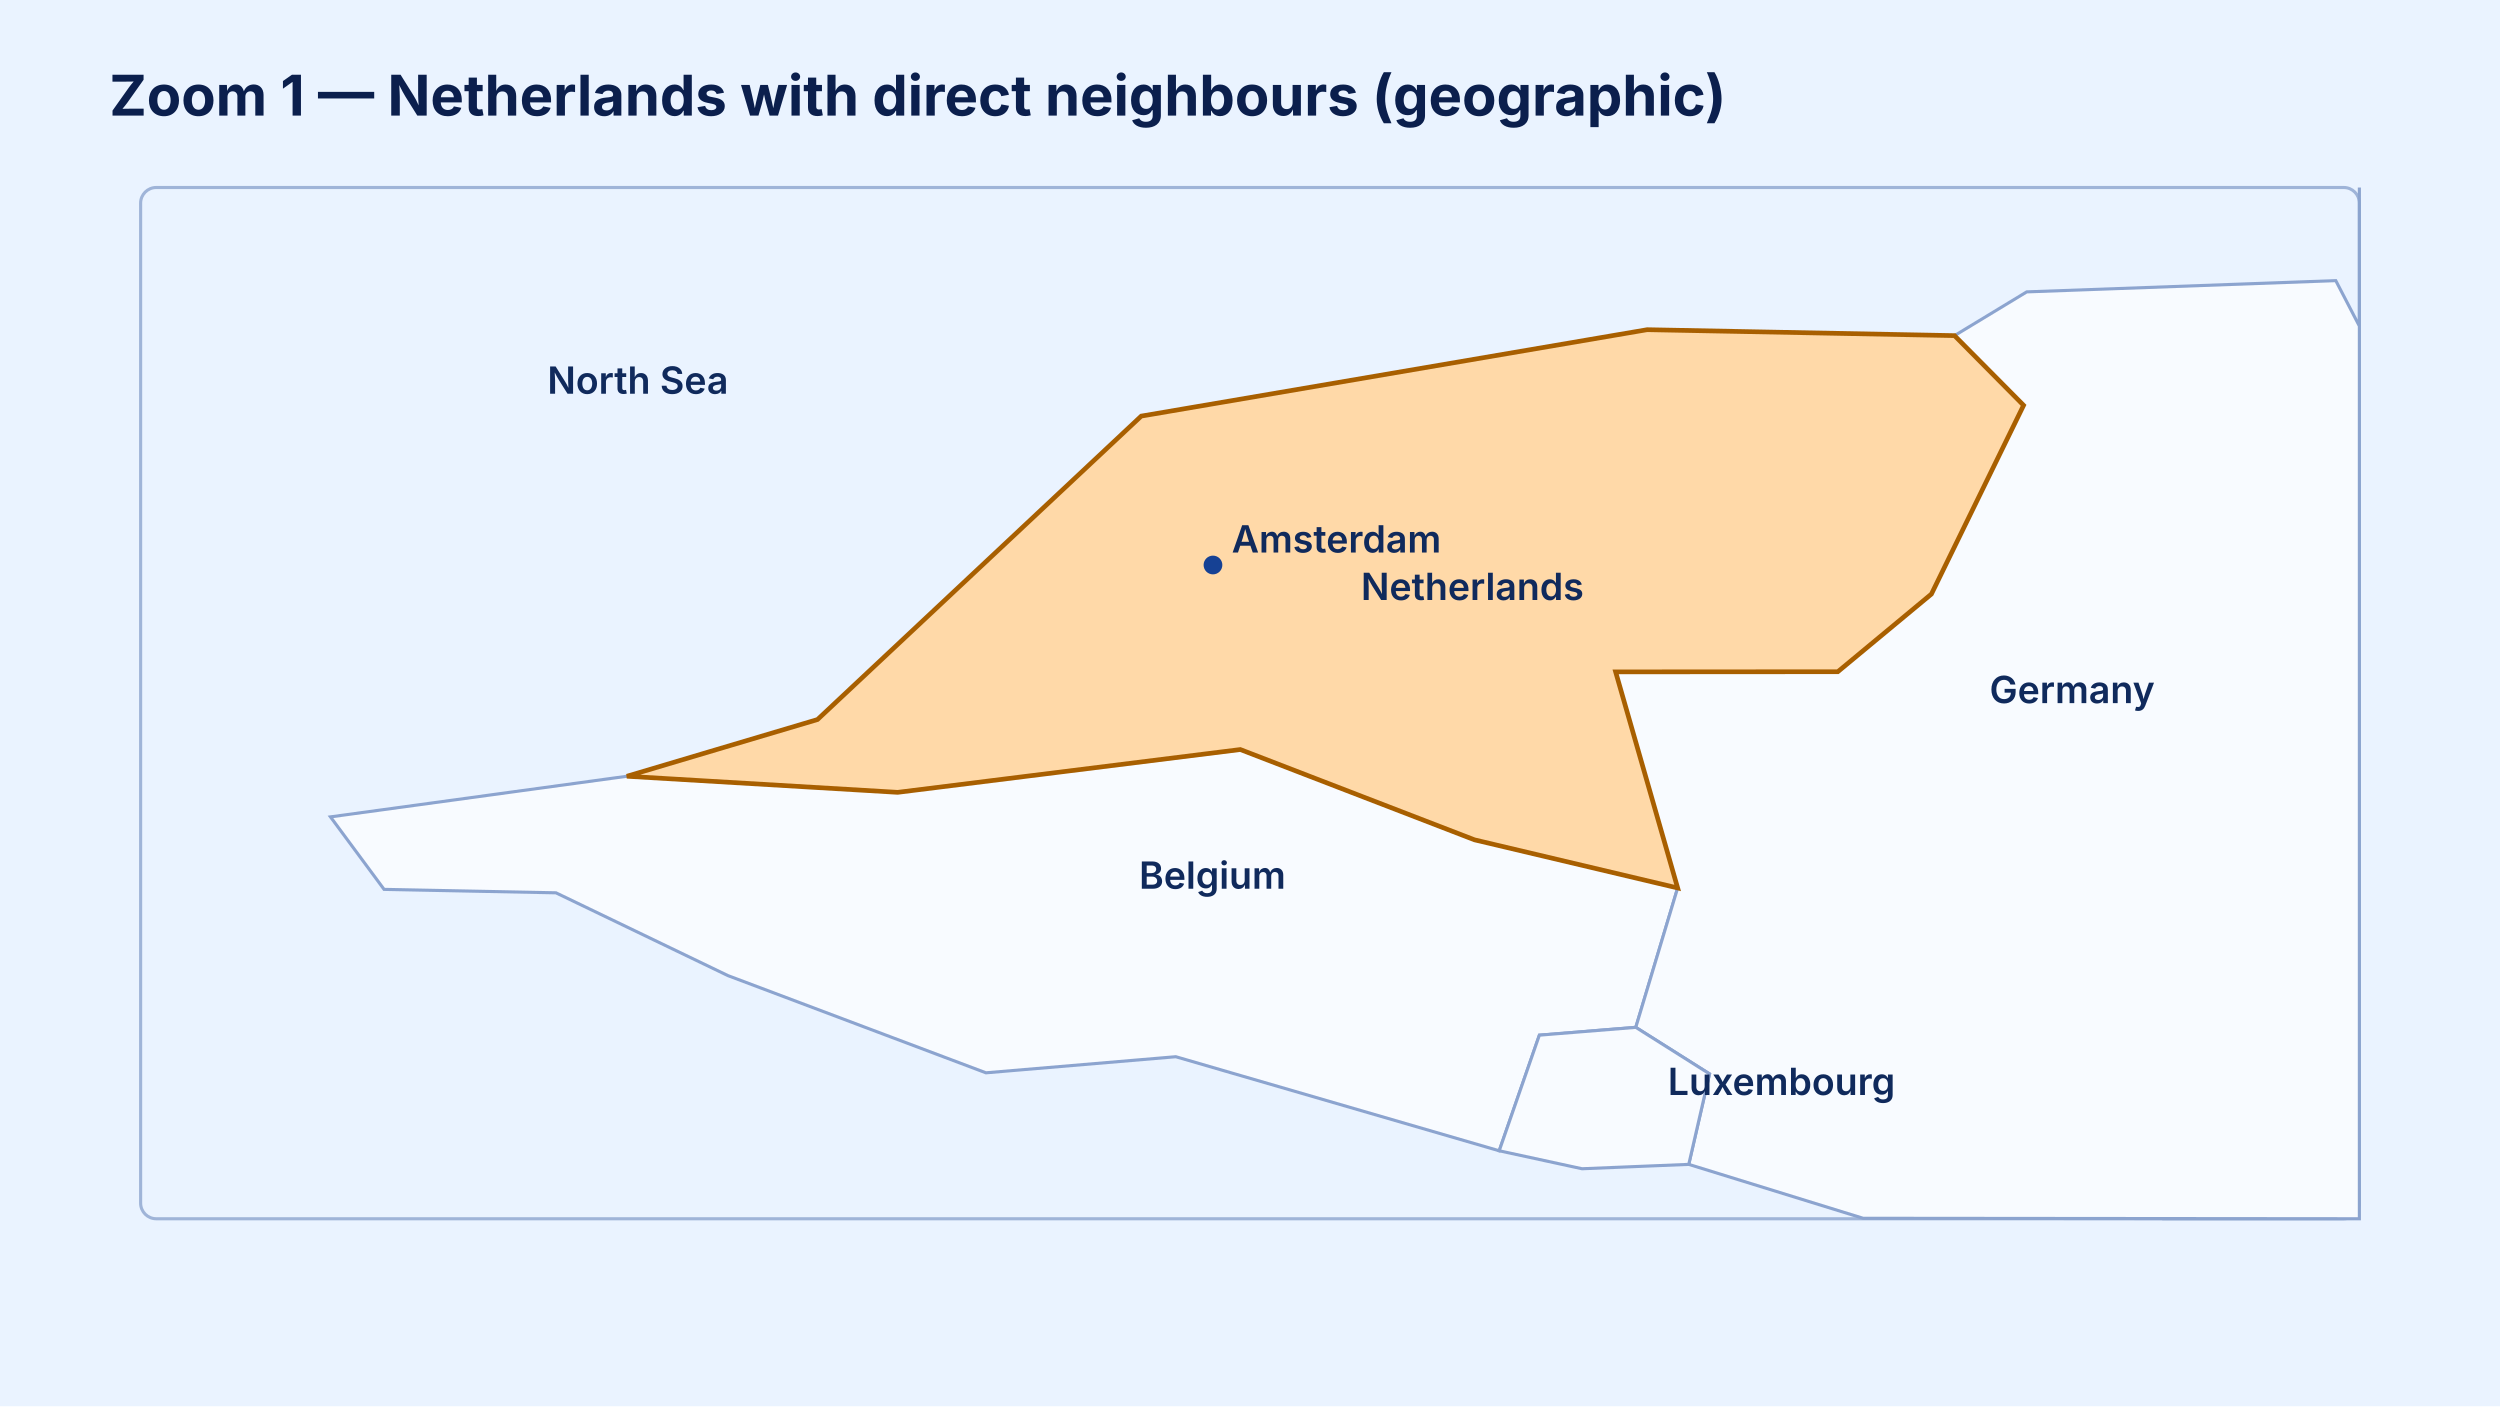
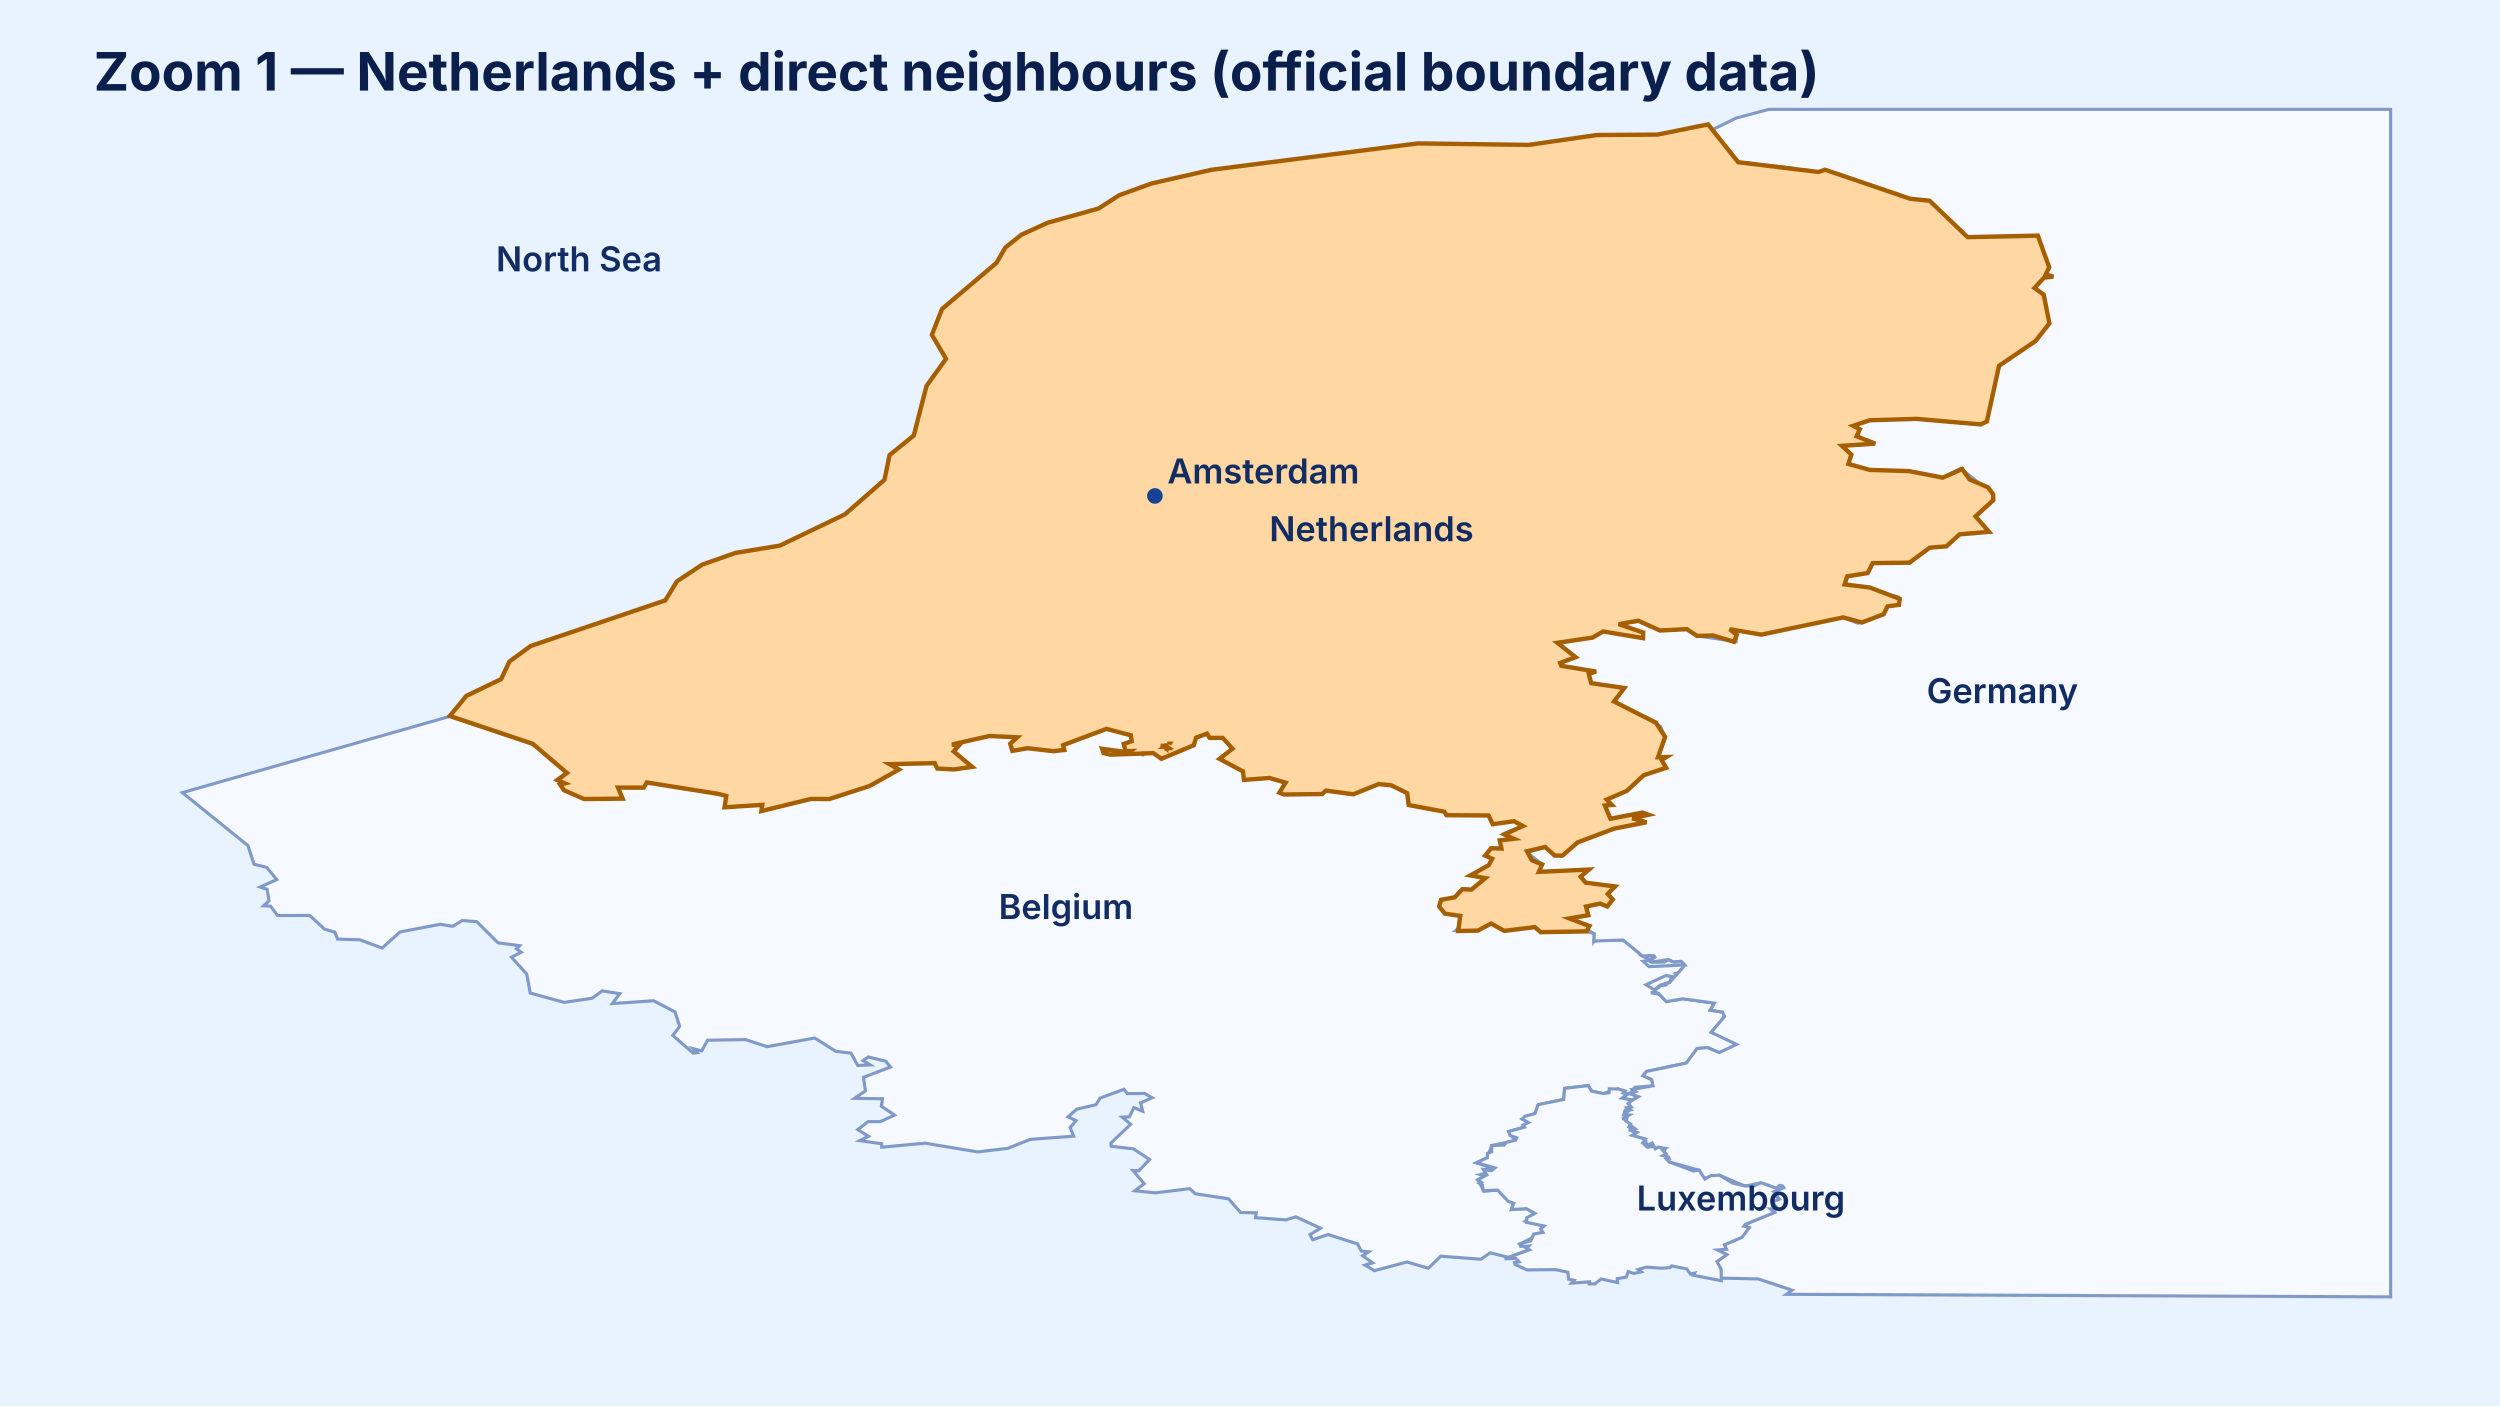
<svg xmlns="http://www.w3.org/2000/svg" viewBox="0 0 1600 900" role="img" aria-labelledby="title desc">
  <defs>
-     <style>.sea{fill:#eaf3ff}.land{fill:#f8fbff;stroke:#8ca4cf;stroke-width:2}.nl{fill:#ffd9a8;stroke:#a85f00;stroke-width:3}.txt{font:600 24px Inter,Arial,sans-serif;fill:#102a5c}.title{font:700 36px Inter,Arial,sans-serif;fill:#0b1f4d}.frame{fill:none;stroke:#9fb4d8;stroke-width:2}</style>
+     <style>.sea{fill:#e9f2ff}.country{fill:#f6f9ff;stroke:#7f99c9;stroke-width:2}.nl{fill:#ffd7a3;stroke:#a55e00;stroke-width:2.8}.txt{font:600 22px Inter,Arial,sans-serif;fill:#122d63}.title{font:700 34px Inter,Arial,sans-serif;fill:#0b1f4d}</style>
  </defs>
-   <rect class="sea" x="0" y="0" width="1600" height="900" />
-   <text class="title" x="70" y="74">Zoom 1 — Netherlands with direct neighbours (geographic)</text>
-   <rect class="frame" x="90" y="120" width="1420" height="660" rx="10" />
-   <path class="land" d="M 401.2 496.8 L 574.5 507.1 L 793.8 479.7 L 943.7 537.5 L 1073.7 568.3 L 1046.9 657.5 L 985.2 662.5 L 959.5 736.5 L 752.5 676.3 L 631.0 686.6 L 465.9 624.4 L 355.8 571.4 L 245.8 569.2 L 211.5 522.8 L 401.2 496.8 Z" />
-   <path class="land" d="M 1510.0 120.0 L 1510.0 120.0 L 1510.0 120.0 L 1510.0 145.3 L 1510.0 120.5 L 1510.0 120.0 L 1510.0 136.4 L 1510.0 178.5 L 1510.0 245.6 L 1510.0 280.9 L 1510.0 327.9 L 1510.0 398.5 L 1510.0 444.0 L 1510.0 528.3 L 1510.0 542.1 L 1510.0 526.9 L 1510.0 552.0 L 1510.0 577.6 L 1510.0 610.5 L 1510.0 639.2 L 1510.0 678.5 L 1510.0 734.1 L 1510.0 765.9 L 1510.0 780.0 L 1510.0 780.0 L 1510.0 780.0 L 1510.0 780.0 L 1510.0 780.0 L 1510.0 780.0 L 1510.0 780.0 L 1510.0 780.0 L 1510.0 780.0 L 1510.0 780.0 L 1510.0 780.0 L 1510.0 780.0 L 1510.0 780.0 L 1510.0 780.0 L 1383.8 780.0 L 1413.8 780.0 L 1510.0 780.0 L 1192.4 779.7 L 1080.8 745.2 L 1094.1 687.3 L 1046.9 657.5 L 1073.7 568.3 L 1034.0 430.0 L 1176.2 429.9 L 1236.1 380.2 L 1295.1 259.4 L 1250.9 214.8 L 1297.1 186.8 L 1494.9 179.6 L 1510.0 208.7 L 1510.0 143.7 L 1510.0 120.0 L 1510.0 120.0 L 1510.0 120.0 L 1510.0 120.0 Z" />
-   <path class="land" d="M 1046.9 657.5 L 1094.1 687.3 L 1080.8 745.2 L 1012.5 748.0 L 959.5 736.5 L 985.2 662.5 L 1046.9 657.5 Z" />
-   <path class="nl" d="M 1054.2 211.0 L 1250.9 214.8 L 1295.1 259.4 L 1236.1 380.2 L 1176.2 429.9 L 1034.0 430.0 L 1073.7 568.3 L 943.7 537.5 L 793.8 479.7 L 574.5 507.1 L 401.2 496.8 L 523.2 460.5 L 730.4 266.3 L 1054.2 211.0 Z" />
-   <text class="txt" x="871.0" y="384.0">Netherlands</text>
-   <circle cx="776.3" cy="361.6" r="6" fill="#164194" />
-   <text class="txt" x="788.3" y="353.6">Amsterdam</text>
-   <text class="txt" x="729.0" y="568.8">Belgium</text>
-   <text class="txt" x="1273.3" y="450.0">Germany</text>
-   <text class="txt" x="1067.4" y="700.8">Luxembourg</text>
-   <text class="txt" x="350.3" y="252.0">North Sea</text>
+   <rect class="sea" width="1600" height="900" />
+   <text class="title" x="60" y="58">Zoom 1 — Netherlands + direct neighbours (official boundary data)</text>
+   <path class="country" d="M 747.57 476.82 L 747.08 479.46 L 741.85 478.44 L 743.84 476.36 L 745.14 477.89 L 747.57 476.82 Z" />
+   <path class="country" d="M 748.28 478.56 L 748.58 478.25 L 748.72 478.48 L 748.28 478.56 Z" />
+   <path class="country" d="M 116.75 507.29 L 287.80 458.50 L 340.98 476.05 L 362.87 494.70 L 356.65 499.23 L 361.53 501.36 L 358.47 502.13 L 360.94 505.75 L 373.75 511.38 L 398.52 511.14 L 395.51 504.04 L 411.94 504.08 L 413.97 500.79 L 459.56 508.06 L 464.81 509.41 L 463.74 516.67 L 487.84 515.12 L 487.30 519.06 L 519.07 511.31 L 530.71 511.39 L 556.53 503.05 L 575.32 492.50 L 569.26 489.06 L 598.20 488.41 L 599.84 491.87 L 610.59 492.43 L 622.16 490.79 L 610.36 480.90 L 613.58 477.29 L 609.29 476.47 L 633.20 471.05 L 651.05 471.87 L 646.55 475.99 L 647.91 480.57 L 657.64 478.87 L 674.12 480.74 L 681.14 479.99 L 680.38 476.88 L 708.14 466.50 L 723.75 470.60 L 724.28 474.34 L 719.17 476.15 L 720.36 480.71 L 723.65 480.67 L 722.42 481.57 L 705.34 479.22 L 706.27 481.97 L 710.75 482.99 L 738.13 482.01 L 743.32 485.63 L 764.02 476.96 L 765.55 472.06 L 772.48 469.52 L 774.21 472.26 L 782.51 472.23 L 788.76 479.13 L 780.50 485.67 L 795.47 493.69 L 796.13 499.14 L 812.44 497.90 L 822.81 500.92 L 818.80 507.30 L 821.75 508.49 L 846.14 508.20 L 848.54 506.00 L 866.17 508.33 L 882.41 501.79 L 890.51 502.65 L 900.58 507.62 L 901.57 515.23 L 924.41 519.49 L 925.72 521.73 L 948.25 521.05 L 955.09 522.81 L 955.32 527.50 L 966.86 524.65 L 974.65 528.66 L 963.28 533.18 L 968.87 536.82 L 959.86 537.84 L 960.93 543.07 L 954.30 542.87 L 950.55 547.59 L 955.01 549.61 L 952.84 553.68 L 941.00 560.28 L 950.66 561.99 L 941.74 569.33 L 935.97 569.05 L 930.99 574.28 L 922.28 575.86 L 924.72 584.71 L 934.58 586.19 L 935.68 592.07 L 931.66 595.52 L 945.80 595.60 L 954.31 591.08 L 962.75 595.77 L 982.25 593.34 L 986.00 596.58 L 1015.24 596.01 L 1020.35 597.59 L 1020.16 602.30 L 1021.34 600.54 L 1039.87 602.07 L 1051.38 611.99 L 1056.87 611.56 L 1057.96 611.63 L 1058.53 611.84 L 1058.98 612.51 L 1058.90 612.77 L 1055.79 614.62 L 1056.70 615.76 L 1067.35 614.21 L 1076.13 615.39 L 1078.17 617.57 L 1076.84 619.50 L 1068.74 628.57 L 1068.27 628.95 L 1066.65 629.34 L 1066.47 630.21 L 1065.97 630.51 L 1062.40 630.67 L 1061.74 631.93 L 1059.41 633.18 L 1059.10 634.75 L 1059.66 635.26 L 1060.60 635.43 L 1061.64 636.01 L 1066.42 640.98 L 1077.07 639.22 L 1097.27 642.02 L 1094.57 646.52 L 1102.35 647.69 L 1103.75 650.57 L 1095.20 660.68 L 1109.19 666.78 L 1110.69 670.52 L 1100.26 673.65 L 1092.76 670.47 L 1086.18 671.06 L 1079.26 680.34 L 1053.83 685.70 L 1051.54 688.41 L 1057.07 690.90 L 1057.97 694.92 L 1046.45 695.82 L 1043.01 699.85 L 1048.57 701.90 L 1044.44 703.94 L 1038.07 702.84 L 1041.44 700.44 L 1035.69 696.91 L 1026.04 699.88 L 1018.58 698.30 L 1016.47 694.79 L 1001.35 696.55 L 1000.77 703.67 L 984.43 706.99 L 982.42 712.69 L 974.27 716.19 L 978.15 718.43 L 975.66 721.38 L 965.55 724.15 L 969.70 730.01 L 954.67 733.14 L 951.94 740.91 L 944.94 744.17 L 956.90 748.31 L 949.45 748.49 L 951.13 751.17 L 947.45 751.83 L 950.53 752.89 L 945.83 755.09 L 949.75 762.39 L 958.46 761.64 L 968.41 769.62 L 967.35 774.11 L 976.92 773.53 L 982.37 776.57 L 976.20 781.56 L 988.23 784.66 L 987.50 788.71 L 972.67 796.16 L 978.85 799.89 L 965.44 804.72 L 953.74 801.79 L 947.77 805.91 L 922.06 803.98 L 914.09 811.70 L 900.60 807.68 L 879.53 813.23 L 873.62 809.63 L 878.45 808.25 L 872.11 803.67 L 875.99 801.16 L 871.18 800.65 L 868.90 796.13 L 850.02 790.10 L 840.11 793.44 L 838.36 790.22 L 845.08 786.04 L 829.33 778.77 L 822.95 780.71 L 803.51 779.31 L 803.97 776.15 L 794.02 776.02 L 786.24 767.22 L 765.00 764.01 L 761.46 760.75 L 739.66 763.40 L 726.26 762.11 L 732.29 757.58 L 725.15 749.15 L 728.86 749.35 L 735.69 742.09 L 725.51 735.30 L 711.21 733.62 L 711.00 731.57 L 723.66 719.51 L 718.19 714.98 L 722.83 714.75 L 725.68 708.89 L 731.31 711.20 L 729.98 705.84 L 737.42 702.54 L 732.59 699.81 L 721.42 699.91 L 719.36 697.12 L 704.03 702.80 L 701.46 707.02 L 689.17 709.86 L 683.58 714.79 L 688.65 717.21 L 684.87 721.65 L 687.16 727.13 L 659.39 729.20 L 644.99 734.95 L 625.67 737.21 L 592.02 731.62 L 564.30 734.20 L 564.28 731.99 L 550.20 729.99 L 555.78 727.23 L 549.02 722.94 L 555.57 717.85 L 563.49 717.83 L 572.55 713.66 L 564.09 707.98 L 564.79 703.19 L 546.88 702.94 L 553.85 698.21 L 552.65 689.47 L 569.90 682.89 L 566.94 679.21 L 555.66 676.45 L 552.36 678.77 L 556.91 681.54 L 548.96 681.90 L 544.67 674.00 L 534.95 672.88 L 521.41 664.32 L 490.91 669.89 L 477.26 665.35 L 452.85 665.74 L 449.08 672.56 L 443.66 671.18 L 446.18 673.68 L 443.65 674.00 L 430.61 662.70 L 434.99 656.86 L 431.99 647.64 L 418.30 640.48 L 391.86 642.29 L 396.63 635.92 L 385.36 634.18 L 379.05 638.86 L 361.09 641.53 L 339.34 635.53 L 337.14 623.43 L 327.37 612.60 L 333.60 609.42 L 330.52 607.22 L 332.56 605.23 L 318.68 603.38 L 305.18 589.89 L 295.77 589.13 L 289.80 592.83 L 281.69 591.54 L 255.95 596.46 L 244.57 606.78 L 230.38 601.48 L 216.03 601.01 L 214.28 596.56 L 207.71 594.63 L 198.22 585.86 L 177.66 585.95 L 173.12 579.90 L 168.74 579.72 L 172.17 576.52 L 170.98 569.17 L 166.55 567.69 L 177.13 562.93 L 170.72 555.16 L 162.54 553.07 L 158.72 541.22 L 116.75 507.29 Z" />
+   <path class="country" d="M 722.24 476.18 L 722.46 476.19 L 722.35 476.25 L 722.24 476.18 Z" />
+   <path class="country" d="M 723.50 481.53 L 723.40 481.29 L 723.63 481.45 L 723.50 481.53 Z" />
+   <path class="country" d="M 729.80 482.27 L 729.97 482.06 L 730.17 482.25 L 729.80 482.27 Z" />
+   <path class="country" d="M 731.61 481.87 L 731.91 481.69 L 732.03 481.77 L 731.61 481.87 Z" />
+   <path class="country" d="M 735.50 480.49 L 735.69 480.18 L 736.23 480.38 L 735.50 480.49 Z" />
+   <path class="country" d="M 742.64 477.04 L 742.81 476.94 L 742.72 477.04 L 742.64 477.04 Z" />
+   <path class="country" d="M 744.12 476.54 L 744.73 476.67 L 744.80 476.71 L 744.12 476.54 Z" />
+   <path class="country" d="M 745.19 483.66 L 746.99 482.94 L 747.14 483.62 L 745.19 483.66 Z" />
+   <path class="country" d="M 745.16 476.28 L 745.10 476.09 L 745.34 476.23 L 745.16 476.28 Z" />
+   <path class="country" d="M 745.66 476.13 L 745.74 475.84 L 746.01 476.04 L 745.66 476.13 Z" />
+   <path class="country" d="M 746.03 476.49 L 746.37 476.21 L 746.57 476.36 L 746.03 476.49 Z" />
+   <path class="country" d="M 746.33 475.99 L 750.37 475.30 L 751.19 475.63 L 748.13 476.74 L 746.33 475.99 Z" />
+   <path class="country" d="M 747.84 477.01 L 748.01 477.12 L 748.10 477.33 L 747.84 477.01 Z" />
+   <path class="country" d="M 748.39 477.64 L 748.00 477.72 L 747.97 477.68 L 748.39 477.64 Z" />
+   <path class="country" d="M 748.19 474.99 L 748.44 474.95 L 748.55 475.00 L 748.19 474.99 Z" />
+   <path class="country" d="M 748.22 477.75 L 748.81 477.61 L 748.37 477.99 L 748.22 477.75 Z" />
+   <path class="country" d="M 748.56 476.68 L 748.61 476.75 L 748.28 476.72 L 748.56 476.68 Z" />
+   <path class="country" d="M 748.73 475.45 L 749.22 475.30 L 749.25 475.38 L 748.73 475.45 Z" />
+   <path class="country" d="M 750.48 477.01 L 749.94 476.65 L 750.46 476.78 L 750.48 477.01 Z" />
+   <path class="country" d="M 750.27 475.26 L 750.46 475.17 L 750.35 475.25 L 750.27 475.26 Z" />
+   <path class="country" d="M 1530.00 830.00 L 1143.29 828.36 L 1146.93 825.72 L 1125.29 818.52 L 1101.08 817.98 L 1098.38 807.51 L 1104.81 802.99 L 1098.67 800.07 L 1104.69 799.38 L 1103.20 796.74 L 1114.55 791.85 L 1119.19 785.76 L 1116.05 783.91 L 1135.62 775.85 L 1132.95 773.68 L 1138.31 774.13 L 1134.10 769.24 L 1138.56 767.45 L 1135.51 762.59 L 1141.34 759.31 L 1136.71 760.65 L 1126.89 757.05 L 1116.81 759.12 L 1100.40 752.15 L 1089.88 754.27 L 1087.48 748.97 L 1068.14 743.61 L 1064.23 739.54 L 1065.75 734.99 L 1059.25 735.32 L 1057.46 731.74 L 1054.31 734.39 L 1053.02 729.02 L 1044.43 726.66 L 1047.35 724.82 L 1042.40 723.17 L 1046.44 722.46 L 1038.12 716.04 L 1042.31 713.69 L 1038.99 713.48 L 1043.25 710.24 L 1042.35 705.41 L 1048.57 701.90 L 1043.01 699.85 L 1046.88 698.63 L 1044.90 697.16 L 1057.97 694.92 L 1057.07 690.90 L 1051.54 688.41 L 1053.79 685.72 L 1079.26 680.34 L 1086.18 671.06 L 1092.76 670.47 L 1100.26 673.65 L 1111.32 668.40 L 1095.20 660.68 L 1103.75 650.57 L 1102.35 647.69 L 1094.57 646.52 L 1097.27 642.02 L 1077.07 639.22 L 1066.42 640.98 L 1061.64 636.01 L 1060.60 635.43 L 1059.66 635.26 L 1059.10 634.75 L 1059.41 633.18 L 1061.74 631.93 L 1062.40 630.67 L 1065.97 630.51 L 1066.47 630.21 L 1066.65 629.34 L 1068.27 628.95 L 1068.74 628.57 L 1076.84 619.50 L 1078.17 617.57 L 1076.26 615.46 L 1075.74 615.28 L 1075.07 615.24 L 1071.13 615.69 L 1068.31 614.35 L 1067.35 614.21 L 1056.55 615.71 L 1055.79 614.62 L 1058.90 612.77 L 1058.98 612.51 L 1058.53 611.84 L 1057.96 611.63 L 1056.87 611.56 L 1051.38 611.99 L 1038.72 601.61 L 1020.10 602.28 L 1020.35 597.59 L 1014.88 594.51 L 1017.18 592.64 L 1004.12 588.52 L 1016.53 585.74 L 1015.03 580.19 L 1024.06 578.29 L 1028.69 580.14 L 1032.14 575.67 L 1028.94 572.13 L 1033.62 567.31 L 1014.84 564.92 L 1011.63 561.10 L 1016.90 556.53 L 984.87 557.98 L 986.96 553.26 L 977.45 545.57 L 988.86 542.08 L 995.03 547.57 L 999.89 547.64 L 1009.79 539.08 L 1033.10 530.31 L 1053.75 526.27 L 1044.69 523.70 L 1055.06 521.45 L 1051.21 520.06 L 1030.68 523.99 L 1027.16 515.54 L 1031.63 515.18 L 1028.32 511.74 L 1041.15 506.18 L 1052.05 496.12 L 1066.36 491.40 L 1063.40 486.34 L 1066.43 484.50 L 1061.13 484.63 L 1065.69 472.68 L 1062.81 464.96 L 1032.96 448.99 L 1039.56 440.33 L 1018.34 437.21 L 1016.79 431.23 L 1021.46 429.81 L 999.24 426.14 L 998.46 424.27 L 1008.38 420.59 L 996.74 411.39 L 1019.17 408.09 L 1026.05 404.15 L 1051.56 408.42 L 1051.66 404.81 L 1035.94 399.48 L 1049.00 397.28 L 1062.35 403.53 L 1079.56 402.65 L 1086.11 406.98 L 1111.11 410.61 L 1111.54 406.24 L 1106.99 402.68 L 1127.26 406.16 L 1179.60 395.15 L 1189.00 398.86 L 1205.57 393.06 L 1208.03 388.04 L 1215.36 387.11 L 1214.89 382.03 L 1180.55 374.03 L 1182.24 368.85 L 1195.34 366.76 L 1198.55 360.39 L 1222.03 360.10 L 1235.05 350.52 L 1245.73 349.64 L 1254.16 341.99 L 1272.96 340.37 L 1264.34 330.48 L 1275.68 320.13 L 1275.65 316.38 L 1254.73 299.77 L 1243.36 305.70 L 1221.74 301.51 L 1196.61 300.74 L 1182.95 296.91 L 1184.88 290.92 L 1178.83 285.34 L 1200.06 283.90 L 1188.20 279.24 L 1190.31 274.69 L 1186.04 272.52 L 1196.58 268.96 L 1226.39 268.07 L 1267.59 271.62 L 1271.59 269.77 L 1279.39 234.11 L 1302.71 218.27 L 1311.61 206.97 L 1307.98 188.59 L 1302.07 184.30 L 1308.19 177.68 L 1314.09 177.04 L 1309.28 175.63 L 1311.50 171.09 L 1305.24 153.76 L 1270.73 155.20 L 1239.69 149.65 L 1232.61 145.72 L 1228.72 130.93 L 1179.51 122.39 L 1172.86 117.01 L 1165.89 116.54 L 1162.29 112.55 L 1146.77 107.56 L 1112.44 103.81 L 1095.94 83.03 L 1111.12 75.56 L 1131.99 70.00 L 1530.00 70.00 L 1530.00 830.00 Z" />
+   <path class="country" d="M 1051.57 612.03 L 1057.78 611.66 L 1058.88 612.57 L 1055.84 614.45 L 1051.57 612.03 Z" />
+   <path class="country" d="M 1051.60 615.19 L 1055.72 614.61 L 1056.05 615.52 L 1056.44 615.73 L 1057.12 615.87 L 1064.96 615.77 L 1067.65 614.28 L 1071.10 615.74 L 1075.91 615.41 L 1078.10 617.59 L 1055.33 618.62 L 1051.60 615.19 Z" />
+   <path class="country" d="M 1053.43 630.24 L 1066.08 624.38 L 1069.87 624.96 L 1068.56 628.58 L 1062.44 630.54 L 1059.33 633.04 L 1059.20 633.74 L 1053.43 630.24 Z" />
+   <path class="country" d="M 1056.66 635.43 L 1058.94 634.63 L 1059.57 635.27 L 1061.31 635.84 L 1061.49 636.22 L 1056.66 635.43 Z" />
+   <path class="country" d="M 1071.26 623.18 L 1071.83 623.09 L 1071.76 623.28 L 1071.26 623.18 Z" />
+   <path class="country" d="M 944.94 744.16 L 951.94 740.91 L 951.93 738.20 L 954.70 737.12 L 954.67 733.14 L 962.59 732.86 L 963.90 731.18 L 970.12 729.66 L 970.78 728.19 L 966.47 726.72 L 965.55 724.15 L 975.66 721.38 L 974.72 720.10 L 978.15 718.43 L 974.27 716.19 L 975.86 714.41 L 982.42 712.69 L 984.43 706.99 L 1000.77 703.67 L 1001.35 696.55 L 1016.47 694.79 L 1018.58 698.30 L 1026.04 699.88 L 1029.84 699.33 L 1029.94 696.86 L 1035.69 696.91 L 1039.98 698.15 L 1038.85 699.58 L 1041.44 700.44 L 1038.07 702.84 L 1044.52 704.14 L 1042.01 706.30 L 1043.95 708.49 L 1041.42 708.90 L 1043.32 710.21 L 1040.10 710.51 L 1039.10 713.48 L 1042.36 713.69 L 1038.24 716.14 L 1041.05 716.03 L 1040.44 717.26 L 1043.64 719.43 L 1042.55 721.26 L 1046.49 722.45 L 1042.43 723.17 L 1047.43 724.80 L 1044.51 726.64 L 1053.10 729.04 L 1051.22 731.44 L 1054.42 734.30 L 1056.81 733.91 L 1055.01 732.56 L 1057.45 731.62 L 1059.41 735.27 L 1061.22 734.10 L 1065.75 734.99 L 1063.92 735.95 L 1066.31 738.57 L 1064.32 739.59 L 1067.68 740.42 L 1068.27 741.47 L 1066.55 741.82 L 1068.20 743.60 L 1083.82 749.42 L 1087.37 748.82 L 1091.17 754.63 L 1094.77 752.46 L 1100.44 752.11 L 1108.91 757.14 L 1116.72 759.04 L 1122.74 758.90 L 1127.03 756.97 L 1136.93 760.48 L 1138.87 758.67 L 1140.85 758.99 L 1141.61 760.15 L 1135.58 762.68 L 1138.32 763.84 L 1136.58 765.38 L 1138.73 767.49 L 1134.26 769.22 L 1134.73 772.60 L 1138.44 774.13 L 1133.08 773.77 L 1135.59 776.05 L 1117.01 783.58 L 1116.04 784.77 L 1119.53 785.75 L 1114.84 791.89 L 1103.61 796.69 L 1104.95 799.45 L 1099.10 799.99 L 1105.20 802.94 L 1098.85 807.45 L 1101.54 812.21 L 1101.61 819.66 L 1083.64 816.15 L 1084.44 814.80 L 1081.79 815.34 L 1079.59 812.16 L 1069.89 810.15 L 1068.78 811.32 L 1063.24 811.64 L 1053.64 810.95 L 1048.42 812.45 L 1050.39 813.99 L 1045.54 814.99 L 1042.02 813.78 L 1040.89 817.31 L 1035.04 818.35 L 1035.28 820.86 L 1024.72 818.52 L 1020.68 821.73 L 1017.08 821.66 L 1017.29 820.37 L 1005.88 821.18 L 1007.39 819.41 L 1003.91 818.69 L 1003.44 814.21 L 995.52 812.56 L 977.24 812.74 L 969.77 809.28 L 969.38 808.10 L 972.18 807.56 L 970.02 805.37 L 962.96 805.66 L 978.85 799.89 L 977.17 798.82 L 978.42 797.47 L 973.24 797.71 L 972.67 796.16 L 979.78 793.99 L 981.60 789.76 L 987.50 788.71 L 986.02 786.57 L 988.23 784.66 L 977.03 782.31 L 977.11 779.39 L 982.37 776.57 L 976.92 773.53 L 967.35 774.11 L 968.86 770.07 L 965.26 768.86 L 958.46 761.64 L 949.24 762.05 L 948.77 758.34 L 946.84 757.29 L 948.05 756.67 L 945.83 755.09 L 950.59 752.49 L 947.42 751.63 L 951.13 751.17 L 949.45 748.49 L 954.55 749.28 L 956.78 747.46 L 944.94 744.16 Z" />
+   <path class="nl" d="M 287.89 458.23 L 298.54 445.31 L 320.74 434.64 L 326.07 423.33 L 339.66 413.43 L 425.78 384.25 L 433.23 372.05 L 449.41 361.36 L 470.67 353.85 L 499.06 349.20 L 540.85 329.11 L 566.09 307.03 L 569.30 291.26 L 584.82 278.73 L 592.97 246.96 L 605.44 229.65 L 596.40 214.32 L 602.89 197.73 L 637.79 168.20 L 643.49 158.33 L 653.75 150.18 L 670.55 142.54 L 703.12 133.42 L 716.26 124.94 L 737.00 117.40 L 775.17 108.69 L 907.41 91.78 L 978.31 92.74 L 1021.83 86.42 L 1060.74 86.15 L 1093.17 79.60 L 1112.44 103.81 L 1163.80 110.07 L 1168.00 108.62 L 1222.56 127.22 L 1234.93 128.46 L 1259.26 151.78 L 1304.22 150.80 L 1311.50 171.09 L 1309.28 175.63 L 1314.09 177.04 L 1308.19 177.68 L 1302.07 184.30 L 1307.98 188.59 L 1311.61 206.97 L 1302.71 218.27 L 1279.39 234.11 L 1271.59 269.77 L 1267.59 271.62 L 1226.39 268.07 L 1196.58 268.96 L 1186.04 272.52 L 1190.31 274.69 L 1188.20 279.24 L 1200.06 283.90 L 1178.83 285.34 L 1184.88 290.92 L 1182.95 296.91 L 1196.61 300.74 L 1221.74 301.51 L 1243.36 305.70 L 1255.78 300.19 L 1260.46 306.79 L 1272.33 311.92 L 1275.65 316.38 L 1275.68 320.13 L 1264.34 330.48 L 1272.96 340.37 L 1254.16 341.99 L 1245.73 349.64 L 1235.05 350.52 L 1222.03 360.10 L 1198.55 360.39 L 1195.34 366.76 L 1182.24 368.85 L 1180.55 374.03 L 1196.67 376.00 L 1215.82 383.29 L 1215.36 387.11 L 1208.03 388.04 L 1205.57 393.06 L 1191.59 398.41 L 1179.60 395.15 L 1127.26 406.16 L 1106.99 402.68 L 1111.54 406.24 L 1109.77 410.75 L 1096.26 406.70 L 1086.11 406.98 L 1079.56 402.65 L 1062.35 403.53 L 1048.51 397.28 L 1035.94 399.48 L 1051.66 404.81 L 1051.56 408.42 L 1026.05 404.15 L 1019.17 408.09 L 996.74 411.39 L 1008.38 420.59 L 998.46 424.27 L 999.24 426.14 L 1021.46 429.81 L 1016.79 431.23 L 1018.34 437.21 L 1039.56 440.33 L 1032.96 448.99 L 1059.81 462.54 L 1065.66 471.60 L 1061.13 484.63 L 1066.43 484.50 L 1063.40 486.34 L 1066.36 491.40 L 1052.05 496.12 L 1041.15 506.18 L 1028.32 511.74 L 1031.63 515.18 L 1027.16 515.54 L 1030.68 523.99 L 1051.21 520.06 L 1055.06 521.45 L 1044.69 523.70 L 1053.75 526.27 L 1033.10 530.31 L 1009.79 539.08 L 999.89 547.64 L 995.03 547.57 L 988.86 542.08 L 977.26 544.81 L 980.35 550.53 L 986.96 553.26 L 984.87 557.98 L 1016.90 556.53 L 1011.63 561.10 L 1014.84 564.92 L 1033.64 567.33 L 1028.94 572.13 L 1032.14 575.67 L 1028.69 580.14 L 1024.06 578.29 L 1015.03 580.19 L 1016.53 585.74 L 1004.34 587.78 L 1017.18 592.64 L 1015.54 596.08 L 986.00 596.58 L 982.25 593.34 L 962.75 595.77 L 954.31 591.08 L 945.80 595.60 L 933.25 595.83 L 934.58 586.19 L 924.72 584.71 L 921.05 580.18 L 922.28 575.86 L 930.99 574.28 L 935.97 569.05 L 941.74 569.33 L 950.66 561.99 L 941.00 560.28 L 952.84 553.68 L 955.01 549.61 L 950.55 547.59 L 954.30 542.87 L 960.93 543.07 L 959.86 537.84 L 968.87 536.82 L 962.79 534.02 L 974.65 528.66 L 968.94 525.58 L 955.32 527.50 L 952.72 521.91 L 925.72 521.73 L 924.41 519.49 L 901.57 515.23 L 900.58 507.62 L 890.51 502.65 L 882.41 501.79 L 866.17 508.33 L 848.54 506.00 L 846.14 508.20 L 821.75 508.49 L 818.80 507.30 L 822.81 500.92 L 812.44 497.90 L 796.13 499.14 L 795.47 493.69 L 780.50 485.67 L 788.76 479.13 L 782.51 472.23 L 774.21 472.26 L 772.48 469.52 L 765.55 472.06 L 764.02 476.96 L 743.32 485.63 L 738.13 482.01 L 710.75 482.99 L 706.27 481.97 L 705.34 479.22 L 722.42 481.57 L 723.65 480.67 L 720.36 480.71 L 719.17 476.15 L 724.28 474.34 L 723.75 470.60 L 708.14 466.50 L 680.38 476.88 L 681.14 479.99 L 674.12 480.74 L 657.64 478.87 L 647.91 480.57 L 646.55 475.99 L 651.05 471.87 L 633.20 471.05 L 609.29 476.47 L 613.58 477.29 L 610.36 480.90 L 622.16 490.79 L 610.59 492.43 L 599.84 491.87 L 598.20 488.41 L 569.26 489.06 L 575.32 492.50 L 556.53 503.05 L 530.71 511.39 L 519.07 511.31 L 487.30 519.06 L 487.84 515.12 L 463.74 516.67 L 464.81 509.41 L 459.56 508.06 L 413.97 500.79 L 411.94 504.08 L 395.51 504.04 L 398.52 511.14 L 373.75 511.38 L 360.94 505.75 L 358.47 502.13 L 361.53 501.36 L 356.65 499.23 L 362.87 494.70 L 340.98 476.05 L 287.89 458.23 Z" />
+   <path class="nl" d="M 731.30 482.56 L 730.85 482.34 L 731.48 482.38 L 731.30 482.56 Z" />
+   <path class="nl" d="M 744.00 478.04 L 744.10 477.32 L 744.35 477.34 L 744.00 478.04 Z" />
+   <path class="nl" d="M 745.79 477.85 L 746.15 477.63 L 746.11 477.84 L 745.79 477.85 Z" />
+   <path class="nl" d="M 745.94 478.13 L 745.90 478.22 L 745.73 478.13 L 745.94 478.13 Z" />
+   <path class="nl" d="M 746.24 478.60 L 745.89 478.25 L 746.22 478.25 L 746.24 478.60 Z" />
+   <path class="nl" d="M 746.58 478.77 L 746.90 479.01 L 746.59 479.03 L 746.58 478.77 Z" />
+   <path class="nl" d="M 746.89 478.06 L 747.24 478.28 L 746.91 478.30 L 746.89 478.06 Z" />
+   <path class="nl" d="M 748.44 476.00 L 748.58 476.00 L 748.42 476.26 L 748.44 476.00 Z" />
+   <text class="txt" x="317.46" y="173.64">North Sea</text>
+   <text class="txt" x="812.37" y="346.36">Netherlands</text>
+   <text class="txt" x="639.15" y="588.18">Belgium</text>
+   <text class="txt" x="1233.05" y="450.00">Germany</text>
+   <text class="txt" x="1047.46" y="774.73">Luxembourg</text>
+   <circle cx="739.13" cy="317.41" r="5" fill="#164194" />
+   <text class="txt" x="747.13" y="309.41">Amsterdam</text>
</svg>
